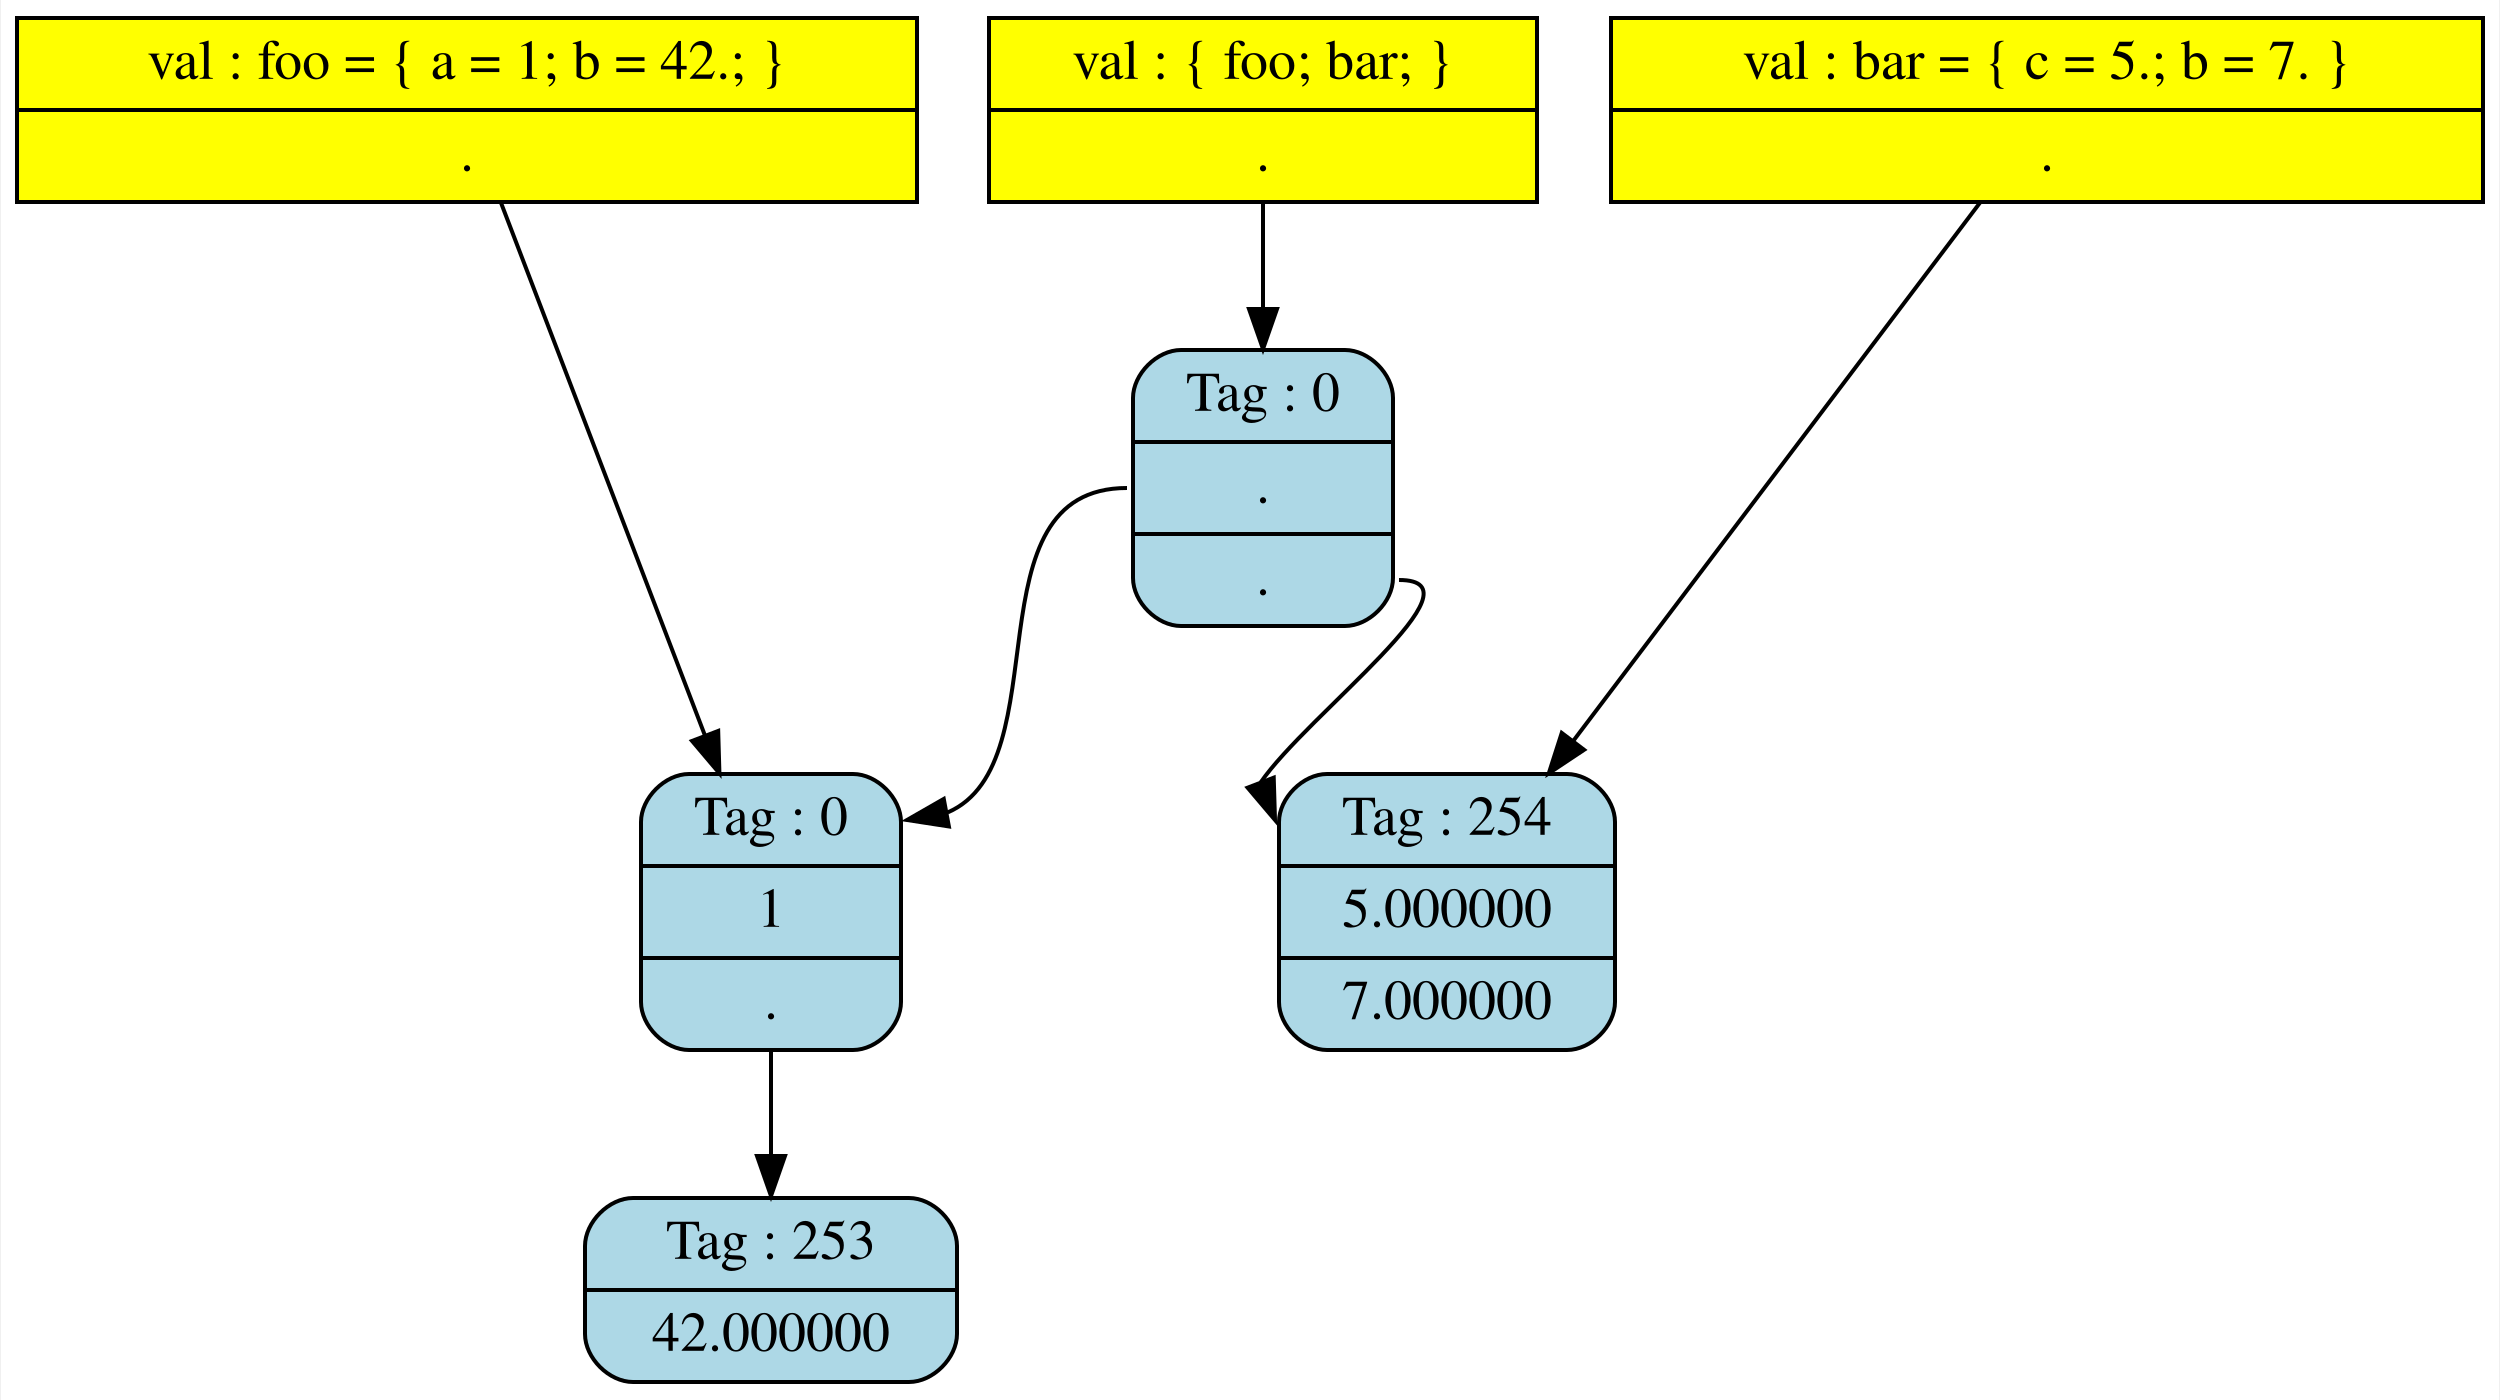
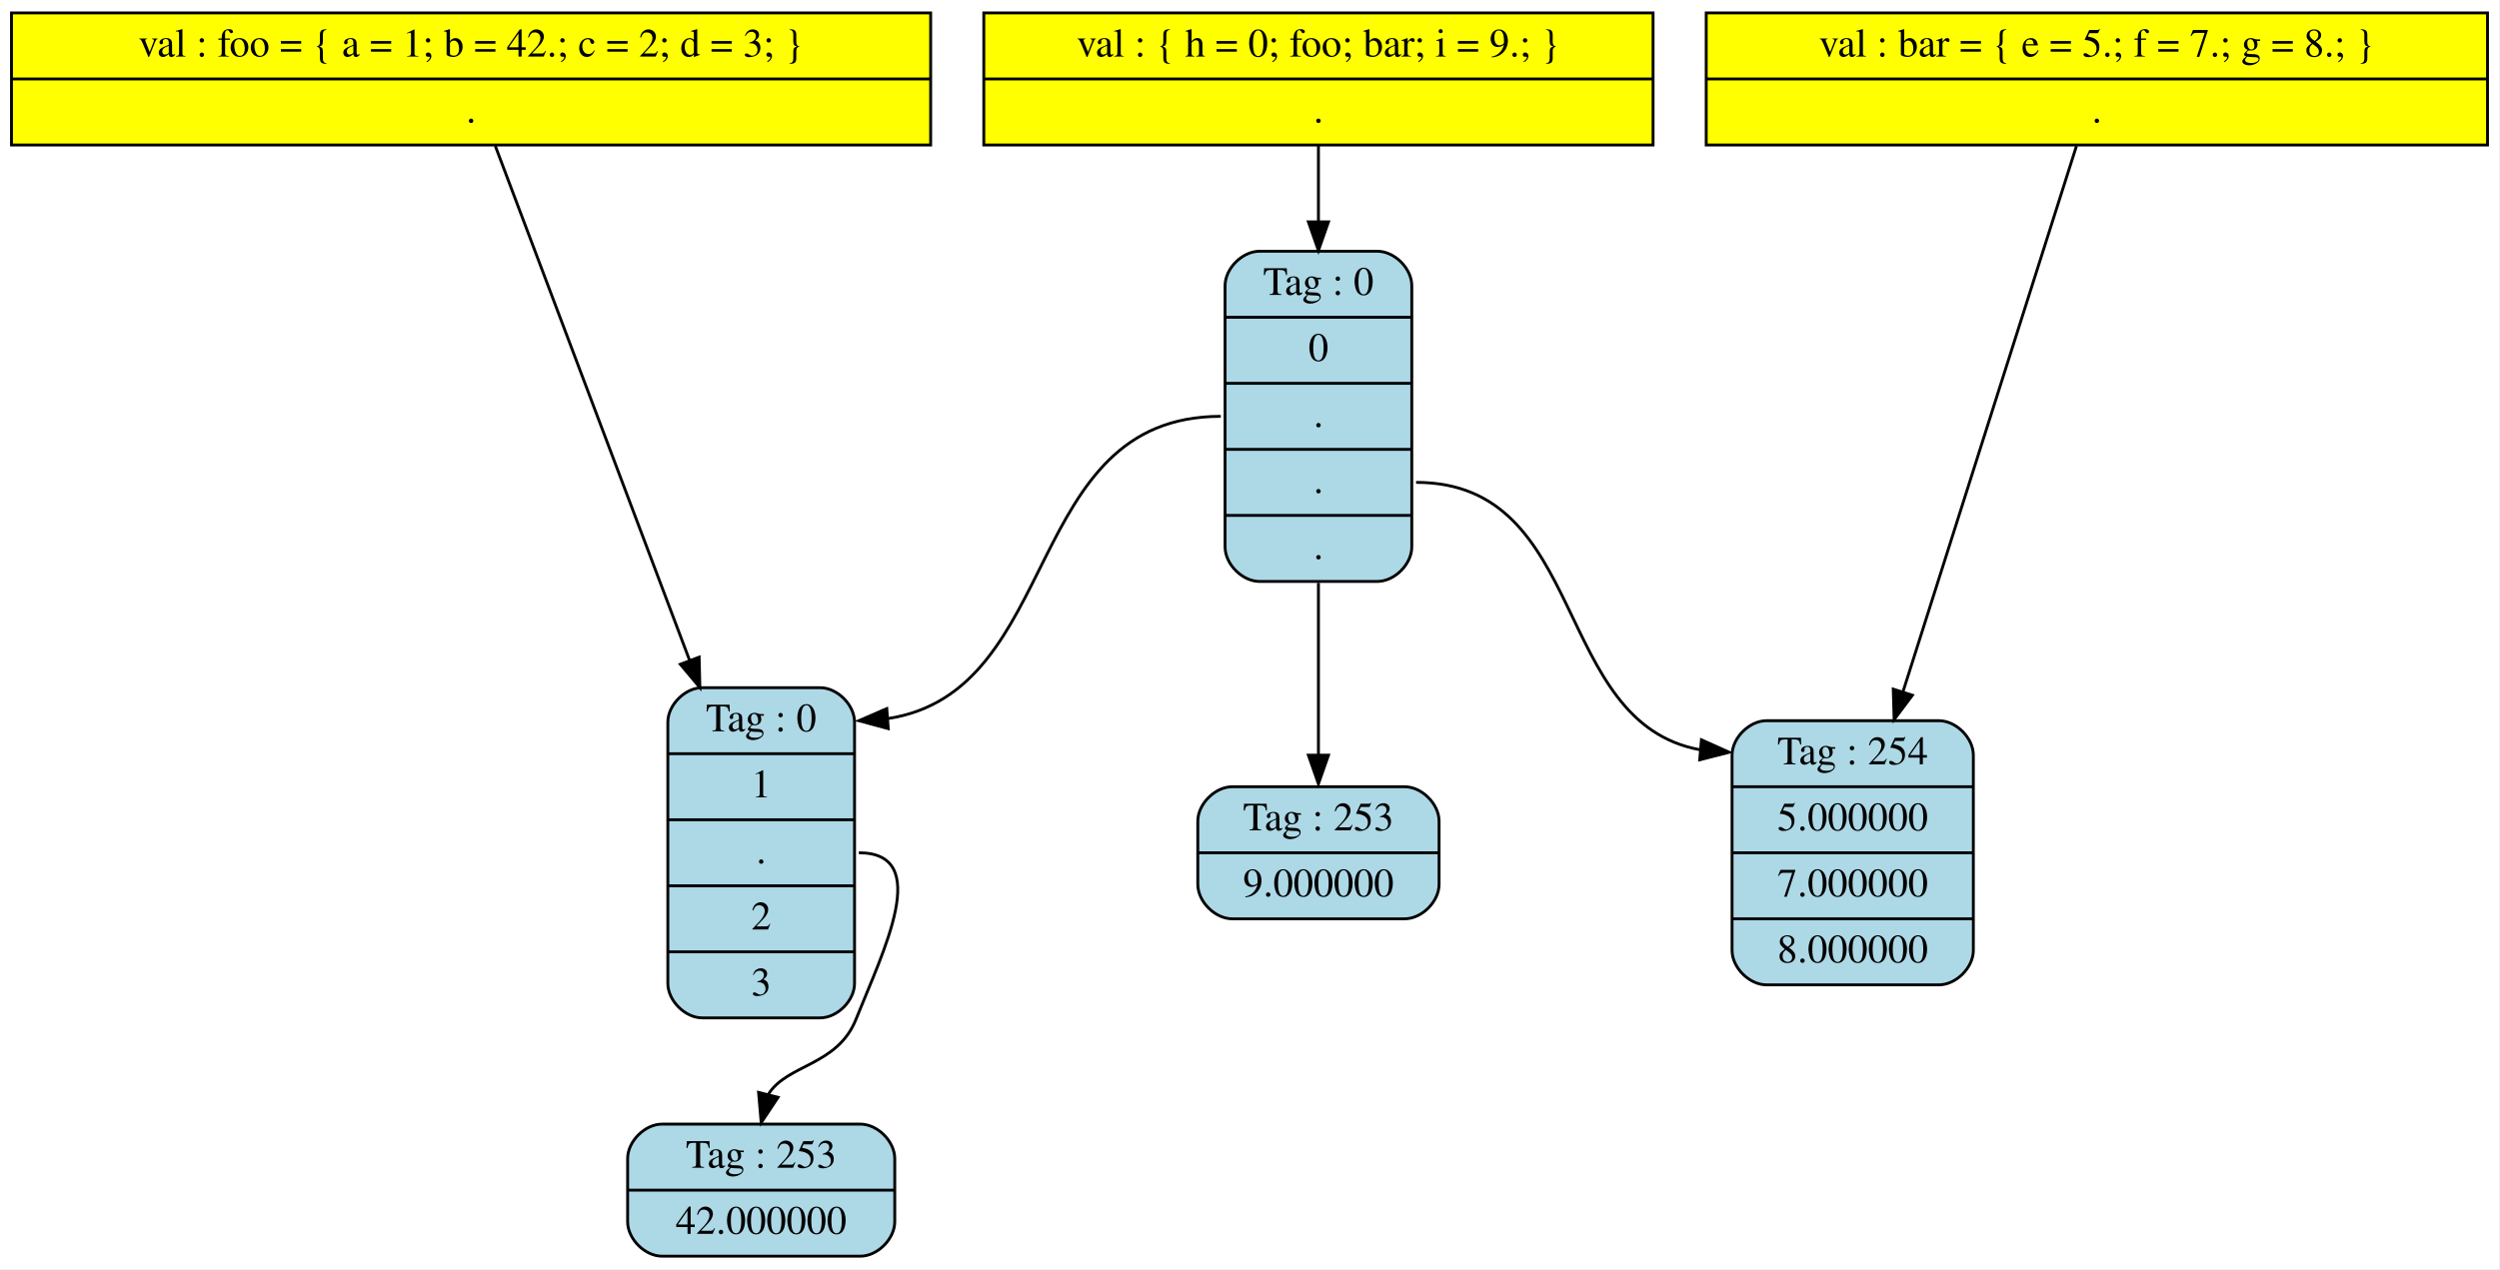
- <svg xmlns="http://www.w3.org/2000/svg" width="625pt" height="350pt" viewBox="0.00 0.00 624.50 350.00">
-   <g id="graph0" class="graph" transform="scale(1 1) rotate(0) translate(4 346)">
-     <polygon fill="white" stroke="none" points="-4,4 -4,-346 620.5,-346 620.5,4 -4,4" />
+ <svg xmlns="http://www.w3.org/2000/svg" width="870pt" height="442pt" viewBox="0.00 0.00 870.00 442.00">
+   <g id="graph0" class="graph" transform="scale(1 1) rotate(0) translate(4 438)">
+     <polygon fill="white" stroke="none" points="-4,4 -4,-438 866,-438 866,4 -4,4" />
    <g id="node1" class="node">
-       <polygon fill="yellow" stroke="black" points="0,-295.5 0,-341.5 225,-341.5 225,-295.5 0,-295.5" />
-       <text text-anchor="middle" x="112.5" y="-326.3" font-family="Times,serif" font-size="14.00">val : foo = { a = 1; b = 42.; }</text>
-       <polyline fill="none" stroke="black" points="0,-318.5 225,-318.5 " />
-       <text text-anchor="middle" x="112.5" y="-303.3" font-family="Times,serif" font-size="14.00">.</text>
+       <polygon fill="yellow" stroke="black" points="0,-387.5 0,-433.5 320,-433.5 320,-387.5 0,-387.5" />
+       <text text-anchor="middle" x="160" y="-418.3" font-family="Times,serif" font-size="14.00">val : foo = { a = 1; b = 42.; c = 2; d = 3; }</text>
+       <polyline fill="none" stroke="black" points="0,-410.5 320,-410.5 " />
+       <text text-anchor="middle" x="160" y="-395.3" font-family="Times,serif" font-size="14.00">.</text>
    </g>
    <g id="node4" class="node">
-       <path fill="lightblue" stroke="black" d="M168,-83.5C168,-83.5 209,-83.5 209,-83.5 215,-83.5 221,-89.5 221,-95.5 221,-95.5 221,-140.5 221,-140.5 221,-146.5 215,-152.5 209,-152.5 209,-152.5 168,-152.5 168,-152.5 162,-152.5 156,-146.5 156,-140.5 156,-140.5 156,-95.5 156,-95.5 156,-89.5 162,-83.5 168,-83.5" />
-       <text text-anchor="middle" x="188.5" y="-137.3" font-family="Times,serif" font-size="14.00">Tag : 0</text>
-       <polyline fill="none" stroke="black" points="156,-129.5 221,-129.5 " />
-       <text text-anchor="middle" x="188.5" y="-114.3" font-family="Times,serif" font-size="14.00">1</text>
-       <polyline fill="none" stroke="black" points="156,-106.5 221,-106.5 " />
-       <text text-anchor="middle" x="188.5" y="-91.3" font-family="Times,serif" font-size="14.00">.</text>
+       <path fill="lightblue" stroke="black" d="M240.5,-83.5C240.5,-83.5 281.5,-83.5 281.5,-83.5 287.5,-83.5 293.5,-89.5 293.5,-95.5 293.5,-95.5 293.5,-186.5 293.5,-186.5 293.5,-192.5 287.5,-198.5 281.5,-198.5 281.5,-198.5 240.5,-198.5 240.5,-198.5 234.5,-198.5 228.5,-192.5 228.5,-186.5 228.5,-186.5 228.5,-95.5 228.5,-95.5 228.5,-89.5 234.5,-83.5 240.5,-83.5" />
+       <text text-anchor="middle" x="261" y="-183.3" font-family="Times,serif" font-size="14.00">Tag : 0</text>
+       <polyline fill="none" stroke="black" points="228.5,-175.5 293.5,-175.5 " />
+       <text text-anchor="middle" x="261" y="-160.3" font-family="Times,serif" font-size="14.00">1</text>
+       <polyline fill="none" stroke="black" points="228.5,-152.5 293.5,-152.5 " />
+       <text text-anchor="middle" x="261" y="-137.3" font-family="Times,serif" font-size="14.00">.</text>
+       <polyline fill="none" stroke="black" points="228.5,-129.5 293.5,-129.5 " />
+       <text text-anchor="middle" x="261" y="-114.3" font-family="Times,serif" font-size="14.00">2</text>
+       <polyline fill="none" stroke="black" points="228.5,-106.5 293.5,-106.5 " />
+       <text text-anchor="middle" x="261" y="-91.3" font-family="Times,serif" font-size="14.00">3</text>
    </g>
    <g id="edge1" class="edge">
-       <path fill="none" stroke="black" d="M120.924,-295.499C133.196,-263.445 156.239,-203.261 171.972,-162.169" />
-       <polygon fill="black" stroke="black" points="175.299,-163.268 175.606,-152.678 168.761,-160.766 175.299,-163.268" />
+       <path fill="none" stroke="black" d="M168.437,-387.153C183.146,-348.198 214.013,-266.446 236.057,-208.061" />
+       <polygon fill="black" stroke="black" points="239.395,-209.131 239.653,-198.539 232.846,-206.658 239.395,-209.131" />
    </g>
    <g id="node2" class="node">
-       <polygon fill="yellow" stroke="black" points="398.5,-295.5 398.5,-341.5 616.5,-341.5 616.5,-295.5 398.5,-295.5" />
-       <text text-anchor="middle" x="507.5" y="-326.3" font-family="Times,serif" font-size="14.00">val : bar = { c = 5.; b = 7. }</text>
-       <polyline fill="none" stroke="black" points="398.5,-318.5 616.5,-318.5 " />
-       <text text-anchor="middle" x="507.5" y="-303.3" font-family="Times,serif" font-size="14.00">.</text>
+       <polygon fill="yellow" stroke="black" points="590,-387.5 590,-433.5 862,-433.5 862,-387.5 590,-387.5" />
+       <text text-anchor="middle" x="726" y="-418.3" font-family="Times,serif" font-size="14.00">val : bar = { e = 5.; f = 7.; g = 8.; }</text>
+       <polyline fill="none" stroke="black" points="590,-410.5 862,-410.5 " />
+       <text text-anchor="middle" x="726" y="-395.3" font-family="Times,serif" font-size="14.00">.</text>
    </g>
    <g id="node6" class="node">
-       <path fill="lightblue" stroke="black" d="M327.5,-83.5C327.5,-83.5 387.5,-83.5 387.5,-83.5 393.5,-83.5 399.5,-89.5 399.5,-95.5 399.5,-95.5 399.5,-140.5 399.5,-140.5 399.5,-146.5 393.5,-152.5 387.5,-152.5 387.5,-152.5 327.5,-152.5 327.5,-152.5 321.5,-152.5 315.5,-146.5 315.5,-140.5 315.5,-140.5 315.5,-95.5 315.5,-95.5 315.5,-89.5 321.5,-83.5 327.5,-83.5" />
-       <text text-anchor="middle" x="357.5" y="-137.3" font-family="Times,serif" font-size="14.00">Tag : 254</text>
-       <polyline fill="none" stroke="black" points="315.5,-129.5 399.5,-129.5 " />
-       <text text-anchor="middle" x="357.5" y="-114.3" font-family="Times,serif" font-size="14.00">5.000000</text>
-       <polyline fill="none" stroke="black" points="315.5,-106.5 399.5,-106.5 " />
-       <text text-anchor="middle" x="357.5" y="-91.3" font-family="Times,serif" font-size="14.00">7.000000</text>
+       <path fill="lightblue" stroke="black" d="M611,-95C611,-95 671,-95 671,-95 677,-95 683,-101 683,-107 683,-107 683,-175 683,-175 683,-181 677,-187 671,-187 671,-187 611,-187 611,-187 605,-187 599,-181 599,-175 599,-175 599,-107 599,-107 599,-101 605,-95 611,-95" />
+       <text text-anchor="middle" x="641" y="-171.8" font-family="Times,serif" font-size="14.00">Tag : 254</text>
+       <polyline fill="none" stroke="black" points="599,-164 683,-164 " />
+       <text text-anchor="middle" x="641" y="-148.8" font-family="Times,serif" font-size="14.00">5.000000</text>
+       <polyline fill="none" stroke="black" points="599,-141 683,-141 " />
+       <text text-anchor="middle" x="641" y="-125.8" font-family="Times,serif" font-size="14.00">7.000000</text>
+       <polyline fill="none" stroke="black" points="599,-118 683,-118 " />
+       <text text-anchor="middle" x="641" y="-102.8" font-family="Times,serif" font-size="14.00">8.000000</text>
    </g>
    <g id="edge3" class="edge">
-       <path fill="none" stroke="black" d="M490.874,-295.499C466.397,-263.107 420.211,-201.988 389.143,-160.875" />
-       <polygon fill="black" stroke="black" points="391.771,-158.546 382.949,-152.678 386.186,-162.766 391.771,-158.546" />
+       <path fill="none" stroke="black" d="M718.899,-387.153C705.736,-345.726 677.192,-255.899 658.555,-197.246" />
+       <polygon fill="black" stroke="black" points="661.789,-195.866 655.425,-187.395 655.118,-197.986 661.789,-195.866" />
    </g>
    <g id="node3" class="node">
-       <polygon fill="yellow" stroke="black" points="243,-295.5 243,-341.5 380,-341.5 380,-295.5 243,-295.5" />
-       <text text-anchor="middle" x="311.5" y="-326.3" font-family="Times,serif" font-size="14.00">val : { foo; bar; }</text>
-       <polyline fill="none" stroke="black" points="243,-318.5 380,-318.5 " />
-       <text text-anchor="middle" x="311.5" y="-303.3" font-family="Times,serif" font-size="14.00">.</text>
+       <polygon fill="yellow" stroke="black" points="338.5,-387.5 338.5,-433.5 571.5,-433.5 571.5,-387.5 338.5,-387.5" />
+       <text text-anchor="middle" x="455" y="-418.3" font-family="Times,serif" font-size="14.00">val : { h = 0; foo; bar; i = 9.; }</text>
+       <polyline fill="none" stroke="black" points="338.5,-410.5 571.5,-410.5 " />
+       <text text-anchor="middle" x="455" y="-395.3" font-family="Times,serif" font-size="14.00">.</text>
    </g>
    <g id="node7" class="node">
-       <path fill="lightblue" stroke="black" d="M291,-189.5C291,-189.5 332,-189.5 332,-189.5 338,-189.5 344,-195.5 344,-201.5 344,-201.5 344,-246.5 344,-246.5 344,-252.5 338,-258.5 332,-258.5 332,-258.5 291,-258.5 291,-258.5 285,-258.5 279,-252.5 279,-246.5 279,-246.5 279,-201.5 279,-201.5 279,-195.5 285,-189.5 291,-189.5" />
-       <text text-anchor="middle" x="311.5" y="-243.3" font-family="Times,serif" font-size="14.00">Tag : 0</text>
-       <polyline fill="none" stroke="black" points="279,-235.5 344,-235.5 " />
-       <text text-anchor="middle" x="311.5" y="-220.3" font-family="Times,serif" font-size="14.00">.</text>
-       <polyline fill="none" stroke="black" points="279,-212.5 344,-212.5 " />
-       <text text-anchor="middle" x="311.5" y="-197.3" font-family="Times,serif" font-size="14.00">.</text>
+       <path fill="lightblue" stroke="black" d="M434.5,-235.5C434.5,-235.5 475.5,-235.5 475.5,-235.5 481.5,-235.5 487.5,-241.5 487.5,-247.5 487.5,-247.5 487.5,-338.5 487.5,-338.5 487.5,-344.5 481.5,-350.5 475.5,-350.5 475.5,-350.5 434.5,-350.5 434.5,-350.5 428.5,-350.5 422.5,-344.5 422.5,-338.5 422.5,-338.5 422.5,-247.5 422.5,-247.5 422.5,-241.5 428.5,-235.5 434.5,-235.5" />
+       <text text-anchor="middle" x="455" y="-335.3" font-family="Times,serif" font-size="14.00">Tag : 0</text>
+       <polyline fill="none" stroke="black" points="422.5,-327.5 487.5,-327.5 " />
+       <text text-anchor="middle" x="455" y="-312.3" font-family="Times,serif" font-size="14.00">0</text>
+       <polyline fill="none" stroke="black" points="422.5,-304.5 487.5,-304.5 " />
+       <text text-anchor="middle" x="455" y="-289.3" font-family="Times,serif" font-size="14.00">.</text>
+       <polyline fill="none" stroke="black" points="422.5,-281.5 487.5,-281.5 " />
+       <text text-anchor="middle" x="455" y="-266.3" font-family="Times,serif" font-size="14.00">.</text>
+       <polyline fill="none" stroke="black" points="422.5,-258.5 487.5,-258.5 " />
+       <text text-anchor="middle" x="455" y="-243.3" font-family="Times,serif" font-size="14.00">.</text>
    </g>
    <g id="edge4" class="edge">
-       <path fill="none" stroke="black" d="M311.5,-295.108C311.5,-287.183 311.5,-277.971 311.5,-268.882" />
-       <polygon fill="black" stroke="black" points="315,-268.746 311.5,-258.746 308,-268.746 315,-268.746" />
+       <path fill="none" stroke="black" d="M455,-387.23C455,-379.528 455,-370.451 455,-361.035" />
+       <polygon fill="black" stroke="black" points="458.5,-360.735 455,-350.735 451.5,-360.735 458.5,-360.735" />
    </g>
    <g id="node5" class="node">
-       <path fill="lightblue" stroke="black" d="M154,-0.5C154,-0.5 223,-0.5 223,-0.5 229,-0.5 235,-6.5 235,-12.5 235,-12.5 235,-34.5 235,-34.5 235,-40.5 229,-46.5 223,-46.5 223,-46.5 154,-46.5 154,-46.5 148,-46.5 142,-40.5 142,-34.5 142,-34.5 142,-12.5 142,-12.5 142,-6.5 148,-0.5 154,-0.5" />
-       <text text-anchor="middle" x="188.5" y="-31.3" font-family="Times,serif" font-size="14.00">Tag : 253</text>
-       <polyline fill="none" stroke="black" points="142,-23.5 235,-23.5 " />
-       <text text-anchor="middle" x="188.5" y="-8.3" font-family="Times,serif" font-size="14.00">42.000000</text>
+       <path fill="lightblue" stroke="black" d="M226.5,-0.5C226.5,-0.5 295.5,-0.5 295.5,-0.5 301.5,-0.5 307.5,-6.5 307.5,-12.5 307.5,-12.5 307.5,-34.5 307.5,-34.5 307.5,-40.5 301.5,-46.5 295.5,-46.5 295.5,-46.5 226.5,-46.5 226.5,-46.5 220.5,-46.5 214.5,-40.5 214.5,-34.5 214.5,-34.5 214.5,-12.5 214.5,-12.5 214.5,-6.5 220.5,-0.5 226.5,-0.5" />
+       <text text-anchor="middle" x="261" y="-31.3" font-family="Times,serif" font-size="14.00">Tag : 253</text>
+       <polyline fill="none" stroke="black" points="214.5,-23.5 307.5,-23.5 " />
+       <text text-anchor="middle" x="261" y="-8.3" font-family="Times,serif" font-size="14.00">42.000000</text>
    </g>
    <g id="edge2" class="edge">
-       <path fill="none" stroke="black" d="M188.5,-83C188.5,-71 188.5,-65.75 188.5,-57.125" />
-       <polygon fill="black" stroke="black" points="192,-57 188.5,-47 185,-57 192,-57" />
+       <path fill="none" stroke="black" d="M295,-141C320.782,-141 303.553,-106.946 294,-83 287.528,-66.778 270.104,-67.407 263.544,-56.962" />
+       <polygon fill="black" stroke="black" points="266.866,-55.823 261,-47 260.083,-57.555 266.866,-55.823" />
    </g>
    <g id="edge5" class="edge">
-       <path fill="none" stroke="black" d="M277.5,-224C237.223,-224 261.36,-155.244 232.657,-142.89" />
-       <polygon fill="black" stroke="black" points="232.971,-139.388 222.5,-141 231.691,-146.27 232.971,-139.388" />
+       <path fill="none" stroke="black" d="M421,-293C351.392,-293 366.416,-197.099 305.073,-187.733" />
+       <polygon fill="black" stroke="black" points="305.228,-184.236 295,-187 304.719,-191.217 305.228,-184.236" />
    </g>
    <g id="edge6" class="edge">
-       <path fill="none" stroke="black" d="M345.5,-201C368.012,-201 322.435,-167.25 310.902,-150.375" />
-       <polygon fill="black" stroke="black" points="314.184,-151.59 314.5,-141 307.649,-149.082 314.184,-151.59" />
+       <path fill="none" stroke="black" d="M489,-270C549.347,-270 535.909,-186.347 587.898,-176.871" />
+       <polygon fill="black" stroke="black" points="588.337,-180.346 598,-176 587.736,-173.372 588.337,-180.346" />
+     </g>
+     <g id="node8" class="node">
+       <path fill="lightblue" stroke="black" d="M425,-118C425,-118 485,-118 485,-118 491,-118 497,-124 497,-130 497,-130 497,-152 497,-152 497,-158 491,-164 485,-164 485,-164 425,-164 425,-164 419,-164 413,-158 413,-152 413,-152 413,-130 413,-130 413,-124 419,-118 425,-118" />
+       <text text-anchor="middle" x="455" y="-148.8" font-family="Times,serif" font-size="14.00">Tag : 253</text>
+       <polyline fill="none" stroke="black" points="413,-141 497,-141 " />
+       <text text-anchor="middle" x="455" y="-125.8" font-family="Times,serif" font-size="14.00">9.000000</text>
+     </g>
+     <g id="edge7" class="edge">
+       <path fill="none" stroke="black" d="M455,-235C455,-207.535 455,-198.254 455,-175.051" />
+       <polygon fill="black" stroke="black" points="458.5,-175 455,-165 451.5,-175 458.5,-175" />
    </g>
  </g>
</svg>
